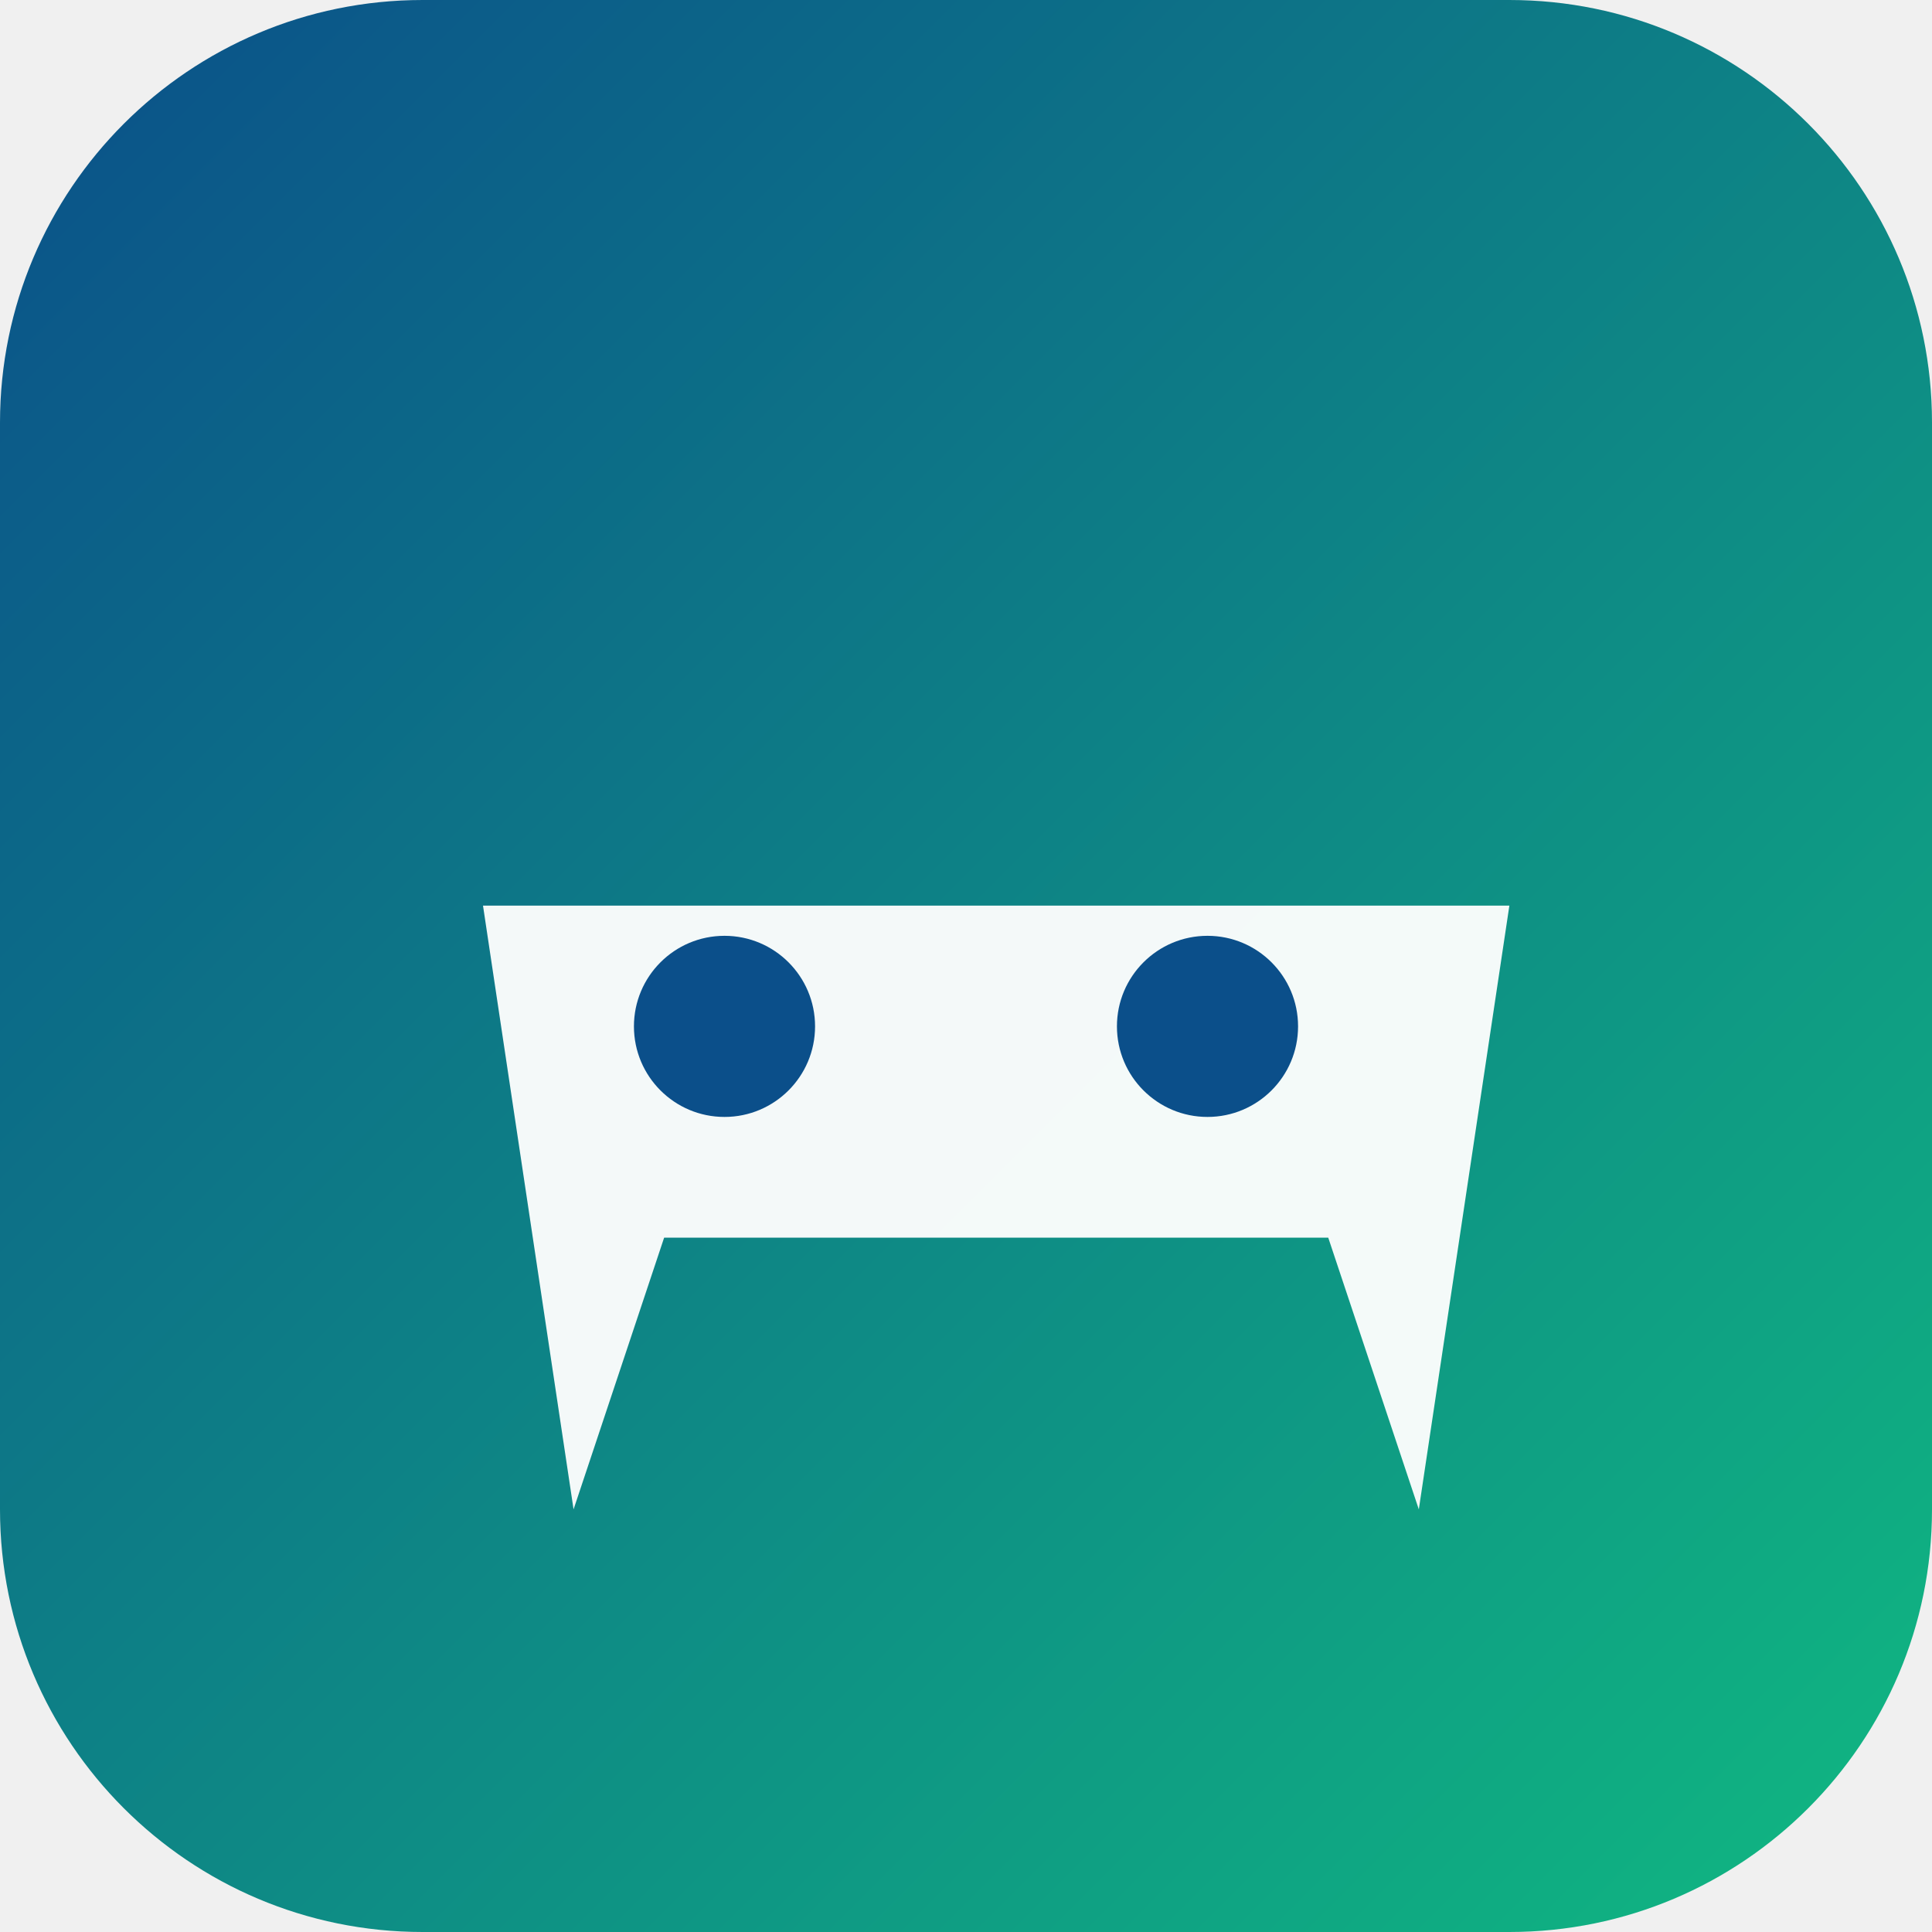
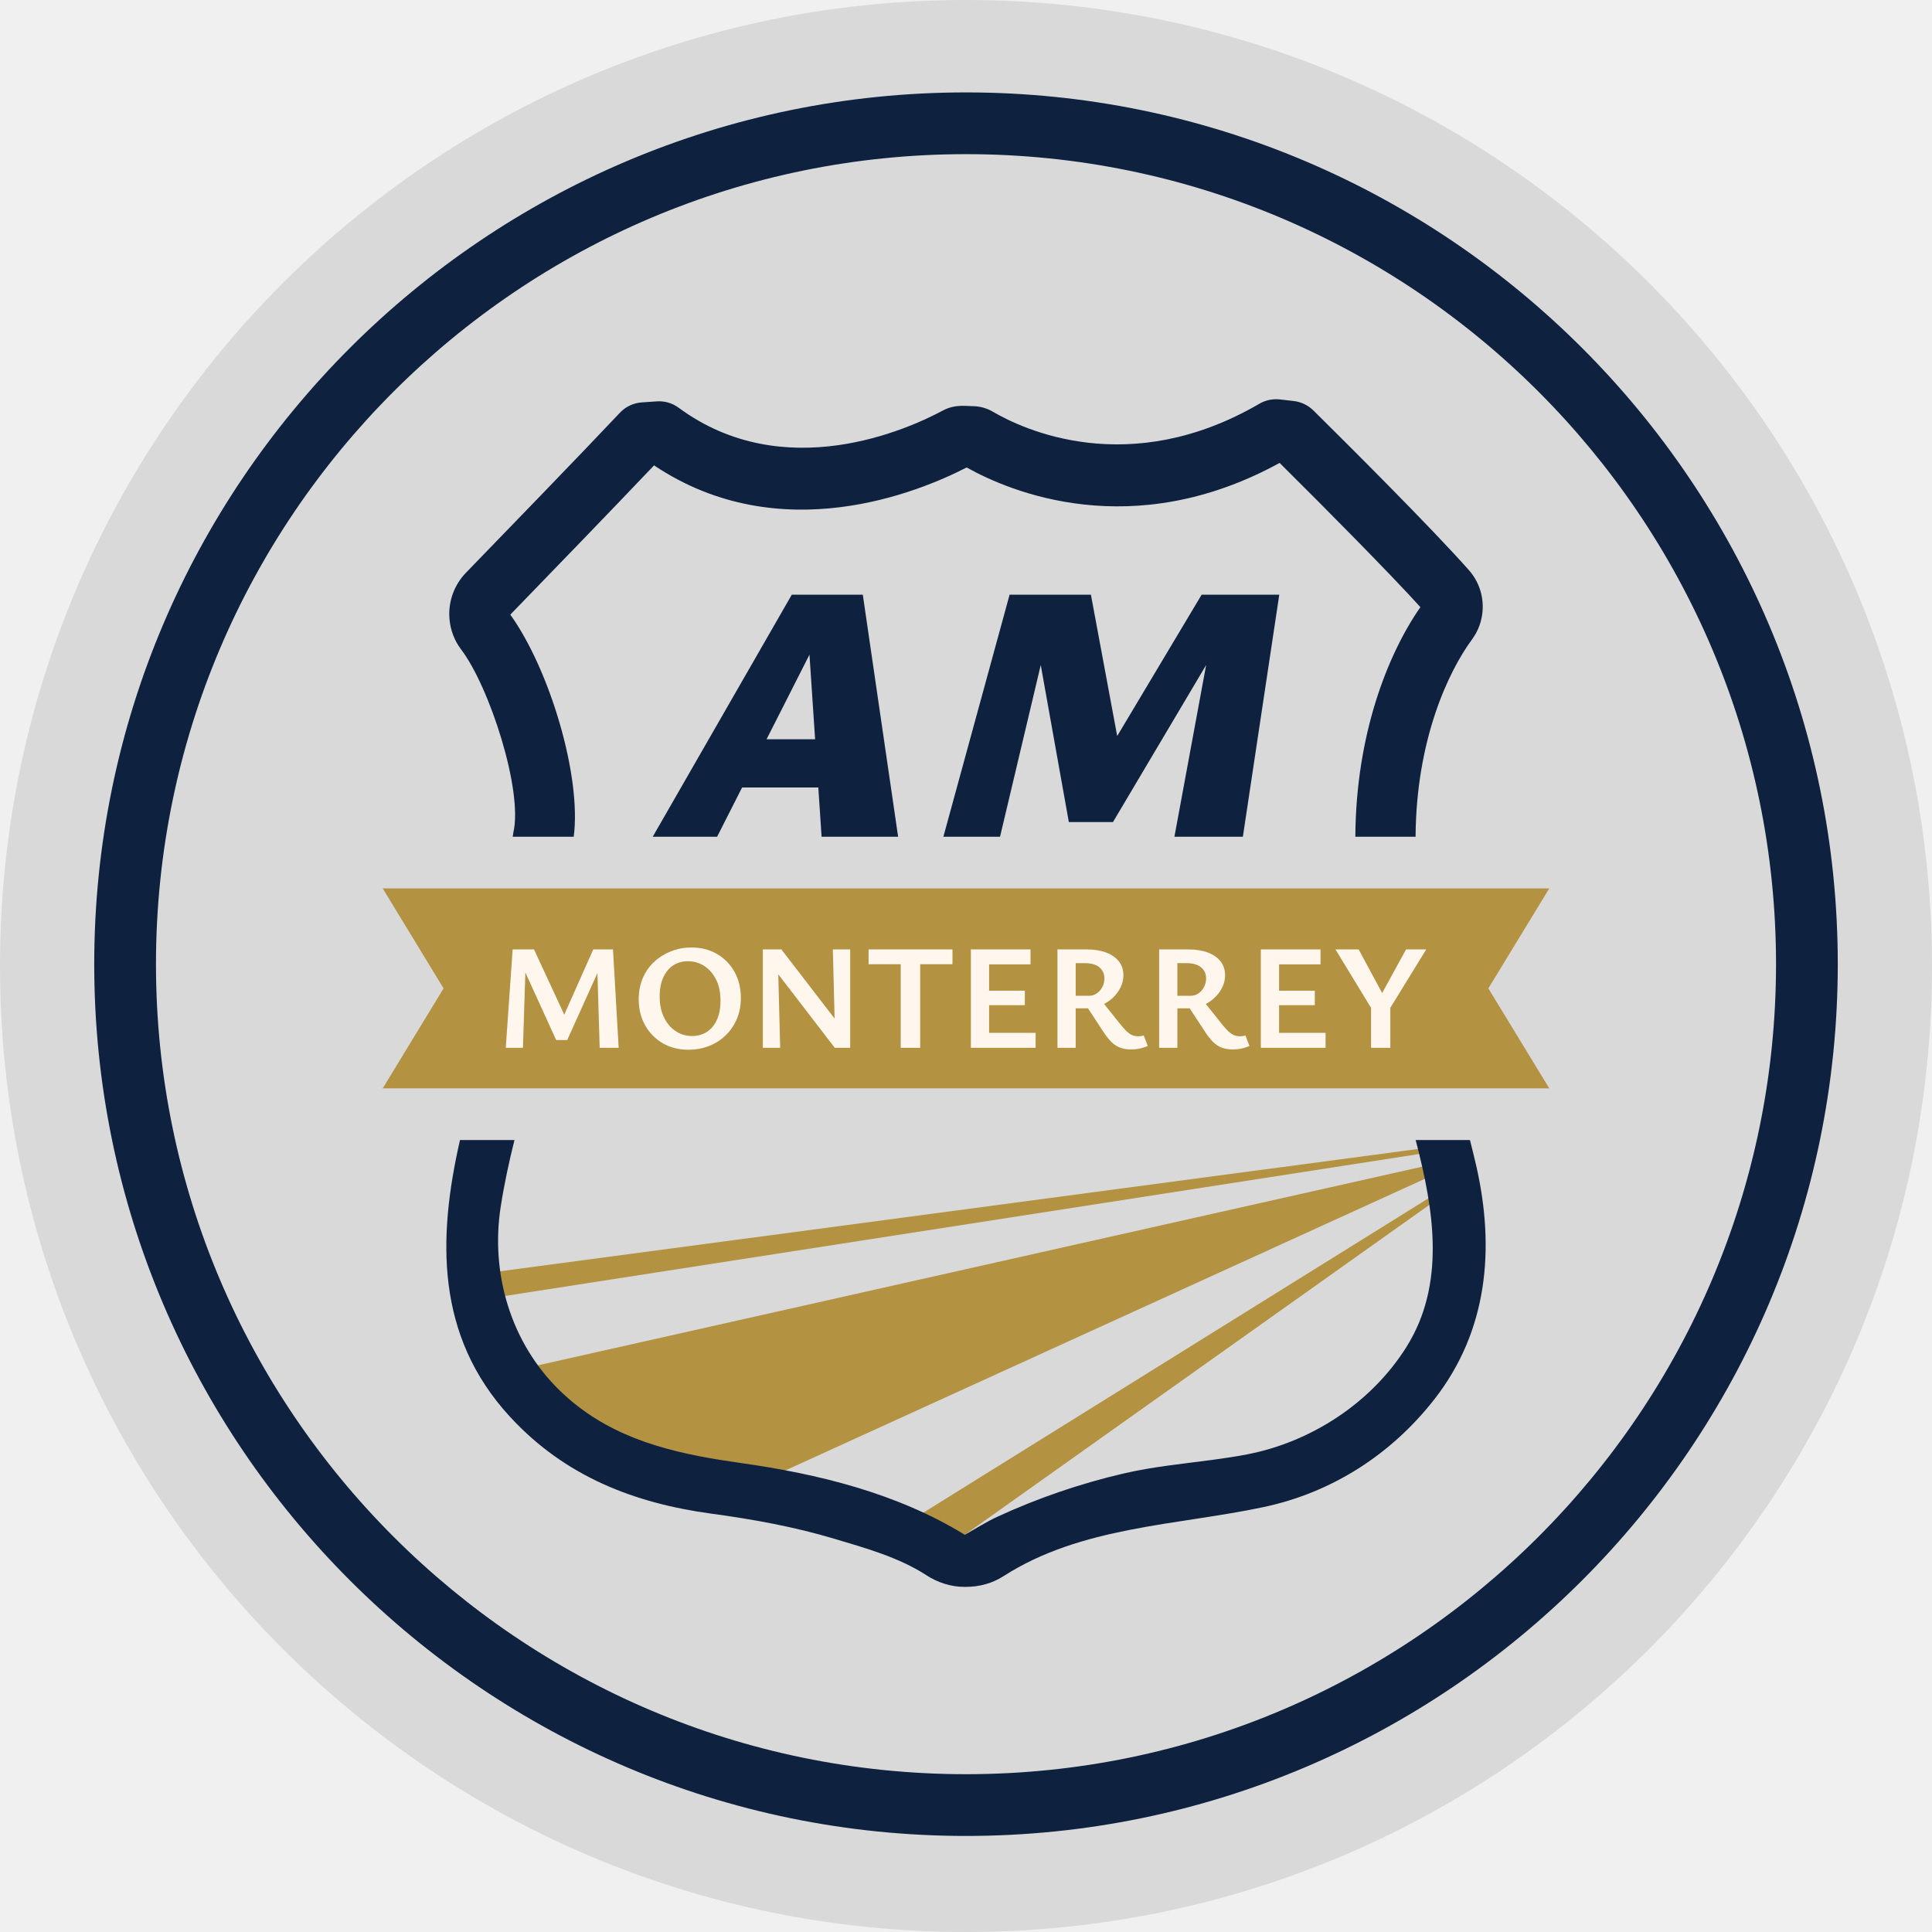
- <svg xmlns="http://www.w3.org/2000/svg" viewBox="0 0 64 64">
-   <defs>
-     <linearGradient id="g" x1="0" y1="0" x2="1" y2="1">
-       <stop offset="0%" stop-color="#0b4f8a" />
-       <stop offset="100%" stop-color="#10b981" />
-     </linearGradient>
-   </defs>
-   <rect width="64" height="64" rx="14" fill="url(#g)" />
-   <path d="M16 30l3 20 3-9h22l3 9 3-20H16z" fill="#fff" opacity="0.95" />
-   <circle cx="24" cy="34" r="3" fill="#0b4f8a" />
-   <circle cx="40" cy="34" r="3" fill="#0b4f8a" />
+ <svg xmlns="http://www.w3.org/2000/svg" width="518" height="518" viewBox="0 0 518 518" fill="none">
+   <circle cx="259" cy="259" r="259" fill="#D9D9D9" />
+   <path d="M259 41.33C139.245 41.33 41.819 138.757 41.819 258.511C41.819 378.265 139.245 475.691 259 475.691C378.754 475.691 476.181 378.265 476.181 258.511C476.181 138.757 378.754 41.33 259 41.33ZM259 492.246C130.118 492.246 25.265 387.393 25.265 258.511C25.265 129.63 130.118 24.777 259 24.777C387.881 24.777 492.736 129.63 492.736 258.511C492.736 387.393 387.881 492.246 259 492.246Z" fill="#0E213F" />
+   <path d="M218.543 198.208H205.527L217.032 175.522L218.543 198.208ZM175.004 224.348H192.268L198.972 211.13H219.403L220.283 224.348H240.8L231.331 159.441H212.293L175.004 224.348Z" fill="#0E213F" />
+   <path d="M333.23 224.348L342.995 159.441H322.182L299.539 197.343L292.49 159.441H283.514H280.554H270.69L252.934 224.348H268.124L279.042 178.301L286.571 220.403H298.408L323.387 178.3L314.882 224.348H333.23Z" fill="#0E213F" />
+   <path d="M260.804 266.341C261.419 265.914 261.914 265.346 262.287 264.637C262.662 263.929 262.85 263.16 262.85 262.332C262.85 261.102 262.402 260.113 261.506 259.364C260.611 258.616 259.334 258.242 257.676 258.242H255.151V266.982H258.759C259.507 266.982 260.19 266.769 260.804 266.341Z" fill="#B39241" />
+   <path d="M372.774 270.2V280.936H367.602V270.228L358.058 254.553H364.274L370.579 266.244L376.984 254.553H382.398L372.774 270.2ZM355.412 280.936H338.051V254.553H354.05V258.562H342.943V265.62H352.526V269.509H342.943V276.926H355.412V280.936ZM332.658 281.177C331.95 281.31 331.26 281.377 330.592 281.377C329.47 281.377 328.488 281.224 327.646 280.917C326.803 280.609 326.035 280.121 325.34 279.453C324.644 278.785 323.923 277.889 323.175 276.766L318.967 270.336C318.859 270.338 318.752 270.35 318.644 270.35H315.678V280.936H310.786V254.553H318.644C320.648 254.553 322.386 254.833 323.856 255.394C325.327 255.956 326.463 256.752 327.264 257.78C328.067 258.81 328.467 260.033 328.467 261.449C328.467 262.625 328.2 263.749 327.666 264.817C327.131 265.886 326.403 266.836 325.48 267.664C324.819 268.26 324.087 268.761 323.294 269.177L327.987 275.042C328.628 275.818 329.203 276.412 329.711 276.826C330.219 277.241 330.692 277.514 331.134 277.648C331.575 277.782 331.983 277.849 332.358 277.849C332.518 277.849 332.751 277.836 333.059 277.809C333.366 277.782 333.654 277.714 333.92 277.609L335.003 280.454C334.147 280.802 333.366 281.042 332.658 281.177ZM305.392 281.177C304.683 281.31 303.995 281.377 303.327 281.377C302.204 281.377 301.223 281.224 300.379 280.917C299.538 280.609 298.77 280.121 298.074 279.453C297.379 278.785 296.658 277.889 295.91 276.766L291.702 270.336C291.594 270.338 291.487 270.35 291.379 270.35H288.411V280.936H283.519V254.553H291.379C293.383 254.553 295.12 254.833 296.591 255.394C298.062 255.956 299.198 256.752 299.999 257.78C300.802 258.81 301.202 260.033 301.202 261.449C301.202 262.625 300.935 263.749 300.4 264.817C299.866 265.886 299.138 266.836 298.215 267.664C297.552 268.26 296.822 268.761 296.028 269.177L300.722 275.042C301.363 275.818 301.938 276.412 302.446 276.826C302.954 277.241 303.427 277.514 303.868 277.648C304.31 277.782 304.716 277.849 305.092 277.849C305.252 277.849 305.486 277.836 305.794 277.809C306.1 277.782 306.388 277.714 306.655 277.609L307.738 280.454C306.882 280.802 306.1 281.042 305.392 281.177ZM277.664 280.936H260.303V254.553H276.302V258.562H265.195V265.62H274.778V269.509H265.195V276.926H277.664V280.936ZM255.371 258.522H246.71V280.936H241.498V258.522H232.878V254.553H241.498H246.71H255.371V258.522ZM227.946 280.936H225.82H223.976H223.816L208.671 261.224L209.18 280.936H204.53V254.553H206.212H208.498H209.5L223.774 273.1L223.294 254.553H227.946V280.936ZM197.512 273.318C196.764 275.029 195.742 276.492 194.446 277.708C193.148 278.925 191.659 279.853 189.975 280.496C188.291 281.137 186.5 281.457 184.602 281.457C182.008 281.457 179.71 280.876 177.704 279.713C175.7 278.55 174.123 276.946 172.974 274.901C171.824 272.857 171.25 270.537 171.25 267.945C171.25 265.806 171.624 263.882 172.372 262.172C173.12 260.461 174.156 259.004 175.479 257.801C176.803 256.598 178.314 255.669 180.011 255.014C181.707 254.36 183.504 254.03 185.404 254.03C187.97 254.03 190.248 254.613 192.24 255.776C194.231 256.938 195.795 258.536 196.931 260.566C198.068 262.598 198.636 264.925 198.636 267.544C198.636 269.682 198.262 271.608 197.512 273.318ZM160.784 280.936L160.18 260.906L152.083 278.85H149.116L140.859 260.734L140.214 280.936H135.603L137.447 254.553H139.652H141.056H143.182L151.287 272.052L159.06 254.553H164.352L165.876 280.936H160.784Z" fill="#B39241" />
+   <path d="M415.388 291.809H102.612L118.928 265.001L102.612 238.195H415.388L399.048 265.001L415.388 291.809Z" fill="#B39241" />
+   <path d="M159.06 254.553L151.287 272.052L143.181 254.553H141.056H139.652H137.447L135.603 280.937H140.213L140.859 260.734L149.116 278.852H152.083L160.18 260.906L160.784 280.937H165.876L164.352 254.553H159.06Z" fill="#FFF6ED" />
+   <path d="M192.261 273.318C191.646 274.735 190.763 275.831 189.614 276.606C188.465 277.38 187.101 277.768 185.525 277.768C183.946 277.768 182.503 277.342 181.193 276.486C179.883 275.631 178.834 274.407 178.046 272.816C177.257 271.227 176.863 269.335 176.863 267.143C176.863 265.219 177.177 263.548 177.806 262.131C178.434 260.715 179.315 259.624 180.453 258.863C181.587 258.1 182.903 257.719 184.402 257.719C186.031 257.719 187.509 258.147 188.833 259.003C190.154 259.859 191.211 261.075 192.001 262.652C192.789 264.23 193.182 266.127 193.182 268.346C193.182 270.244 192.875 271.902 192.261 273.318ZM192.241 255.775C190.249 254.614 187.97 254.031 185.405 254.031C183.505 254.031 181.707 254.359 180.011 255.014C178.313 255.67 176.803 256.598 175.479 257.8C174.157 259.003 173.121 260.46 172.373 262.171C171.625 263.882 171.25 265.807 171.25 267.944C171.25 270.538 171.825 272.858 172.974 274.902C174.123 276.947 175.701 278.55 177.705 279.714C179.71 280.876 182.009 281.458 184.602 281.458C186.501 281.458 188.291 281.136 189.975 280.495C191.659 279.854 193.149 278.926 194.446 277.708C195.742 276.492 196.763 275.028 197.513 273.318C198.261 271.608 198.637 269.683 198.637 267.544C198.637 264.924 198.067 262.599 196.931 260.567C195.795 258.536 194.231 256.938 192.241 255.775Z" fill="#FFF6ED" />
+   <path d="M223.773 273.1L209.5 254.553H208.499H206.213H204.529V280.937H209.18L208.671 261.224L223.816 280.937H223.976H225.82H227.947V254.553H223.295L223.773 273.1Z" fill="#FFF6ED" />
+   <path d="M241.497 254.553H232.877V258.522H241.497V280.937H246.709V258.522H255.372V254.553H246.709H241.497Z" fill="#FFF6ED" />
+   <path d="M265.195 269.508H274.777V265.619H265.195V258.563H276.301V254.552H260.303V280.936H277.664V276.927H265.195V269.508Z" fill="#FFF6ED" />
+   <path d="M288.411 258.242H290.938C292.595 258.242 293.871 258.616 294.766 259.363C295.662 260.112 296.11 261.102 296.11 262.331C296.11 263.16 295.922 263.93 295.548 264.636C295.174 265.346 294.679 265.914 294.064 266.34C293.45 266.768 292.767 266.982 292.02 266.982H288.411V258.242ZM305.794 277.81C305.486 277.835 305.251 277.848 305.091 277.848C304.716 277.848 304.308 277.783 303.868 277.648C303.427 277.515 302.952 277.24 302.444 276.826C301.936 276.412 301.362 275.818 300.722 275.042L296.028 269.176C296.822 268.76 297.552 268.259 298.215 267.664C299.138 266.835 299.864 265.887 300.4 264.816C300.935 263.748 301.202 262.626 301.202 261.448C301.202 260.032 300.8 258.81 299.999 257.78C299.198 256.752 298.062 255.956 296.591 255.395C295.12 254.834 293.383 254.552 291.379 254.552H283.519V280.936H288.411V270.351H291.379C291.487 270.351 291.592 270.339 291.7 270.335L295.91 276.766C296.656 277.888 297.379 278.786 298.074 279.454C298.77 280.12 299.538 280.608 300.379 280.916C301.222 281.223 302.204 281.378 303.327 281.378C303.995 281.378 304.683 281.311 305.391 281.178C306.1 281.043 306.882 280.803 307.738 280.455L306.655 277.608C306.388 277.715 306.1 277.783 305.794 277.81Z" fill="#FFF6ED" />
+   <path d="M315.677 258.242H318.204C319.861 258.242 321.137 258.616 322.032 259.363C322.928 260.112 323.376 261.102 323.376 262.331C323.376 263.16 323.188 263.93 322.814 264.636C322.44 265.346 321.945 265.914 321.33 266.34C320.716 266.768 320.033 266.982 319.286 266.982H315.677V258.242ZM333.06 277.81C332.752 277.835 332.517 277.848 332.357 277.848C331.982 277.848 331.574 277.783 331.134 277.648C330.693 277.515 330.218 277.24 329.71 276.826C329.202 276.412 328.628 275.818 327.986 275.042L323.294 269.176C324.088 268.76 324.818 268.259 325.48 267.664C326.402 266.835 327.13 265.887 327.666 264.816C328.201 263.748 328.468 262.626 328.468 261.448C328.468 260.032 328.066 258.81 327.264 257.78C326.462 256.752 325.326 255.956 323.857 255.395C322.385 254.834 320.649 254.552 318.645 254.552H310.785V280.936H315.677V270.351H318.645C318.753 270.351 318.858 270.339 318.966 270.335L323.176 276.766C323.922 277.888 324.645 278.786 325.34 279.454C326.036 280.12 326.804 280.608 327.645 280.916C328.488 281.223 329.47 281.378 330.593 281.378C331.261 281.378 331.949 281.311 332.657 281.178C333.365 281.043 334.148 280.803 335.004 280.455L333.921 277.608C333.654 277.715 333.365 277.783 333.06 277.81Z" fill="#FFF6ED" />
+   <path d="M342.942 269.508H352.526V265.619H342.942V258.563H354.05V254.552H338.05V280.936H355.412V276.927H342.942V269.508Z" fill="#FFF6ED" />
+   <path d="M370.579 266.244L364.273 254.553H358.058L367.602 270.228V280.936H372.774V270.2L382.398 254.553H376.983L370.579 266.244Z" fill="#FFF6ED" />
+   <path d="M137.645 223.195L137.463 224.348H153.823C155.963 208.112 147.347 179.447 136.823 164.792C146.093 155.234 164.737 135.98 175.365 124.772C209.168 147.43 246.521 131.851 259.173 125.335C270.755 131.811 303.552 145.768 343.085 124.115C355.92 136.839 372.932 154.054 380.832 162.782C372.071 175.358 363.545 196.916 363.388 224.348H379.539C379.7 198.507 388.219 180.188 394.7 171.398C396.359 169.148 397.32 166.472 397.511 163.683C397.779 159.746 396.477 155.86 393.865 152.902C383.851 141.558 360.885 118.695 352.16 110.068C350.715 108.639 348.832 107.74 346.812 107.511L343.205 107.1C341.296 106.883 339.356 107.264 337.696 108.231C302.707 128.622 274.179 115.066 266.201 110.387C264.639 109.471 262.879 108.964 261.067 108.902L258.663 108.818C256.376 108.738 254.473 109.166 252.781 110.075C243.555 115.031 210.271 130.21 181.933 109.307C180.255 108.068 178.185 107.471 176.104 107.614L172.053 107.894C169.831 108.047 167.747 109.03 166.22 110.652C156.32 121.168 134.737 143.448 124.929 153.562C121.732 156.859 120.124 161.374 120.512 165.95C120.764 168.92 121.832 171.764 123.639 174.136C131.181 184.039 140.264 211.866 137.645 223.195Z" fill="#0E213F" />
+   <path d="M135.477 368.031L388.61 311.164V313.06L192.445 402.508L135.477 368.031Z" fill="#B39241" />
+   <path d="M131.342 341.213L385.72 307.321V308.595L131.652 348.047L131.342 341.213Z" fill="#B39241" />
+   <path d="M236.199 412.643L390.643 316.523V317.777L258.67 411.499L236.199 412.643Z" fill="#B39241" />
+   <path d="M394.116 305.656H379.555C379.591 305.795 379.631 305.931 379.667 306.069C384.458 324.5 387.675 344.335 377.044 361.217C367.494 376.384 351.235 386.7 334.33 389.951C331.295 390.535 328.248 390.987 325.196 391.397C317.2 392.471 309.17 393.224 301.242 395.069C289.62 397.775 278.248 401.659 267.355 406.692C264.378 408.067 261.583 409.873 258.67 411.499C240.491 400.324 219.304 395.171 198.604 392.257C196.776 392 194.956 391.725 193.144 391.432C177.336 388.881 162.244 384.659 150.075 372.819C137.01 360.107 131.456 341.575 134.244 323.559C135.179 317.521 136.462 311.567 137.936 305.656H123.331C117.343 331.925 116.766 358.115 136.667 379.781C151.475 395.901 170.135 403.044 190.847 405.852C201.92 407.353 212.96 409.353 223.707 412.571C231.776 414.987 240.944 417.511 248.311 422.301C251.375 424.293 254.899 425.464 258.554 425.464H258.964C262.526 425.464 266.052 424.527 269.048 422.6C289.896 409.193 315.516 409.016 338.859 404.055C357 400.2 373.036 390.033 384.715 374.992C398.788 356.864 400.895 334.969 395.826 312.665C395.292 310.323 394.714 307.988 394.116 305.656Z" fill="#0E213F" />
</svg>
